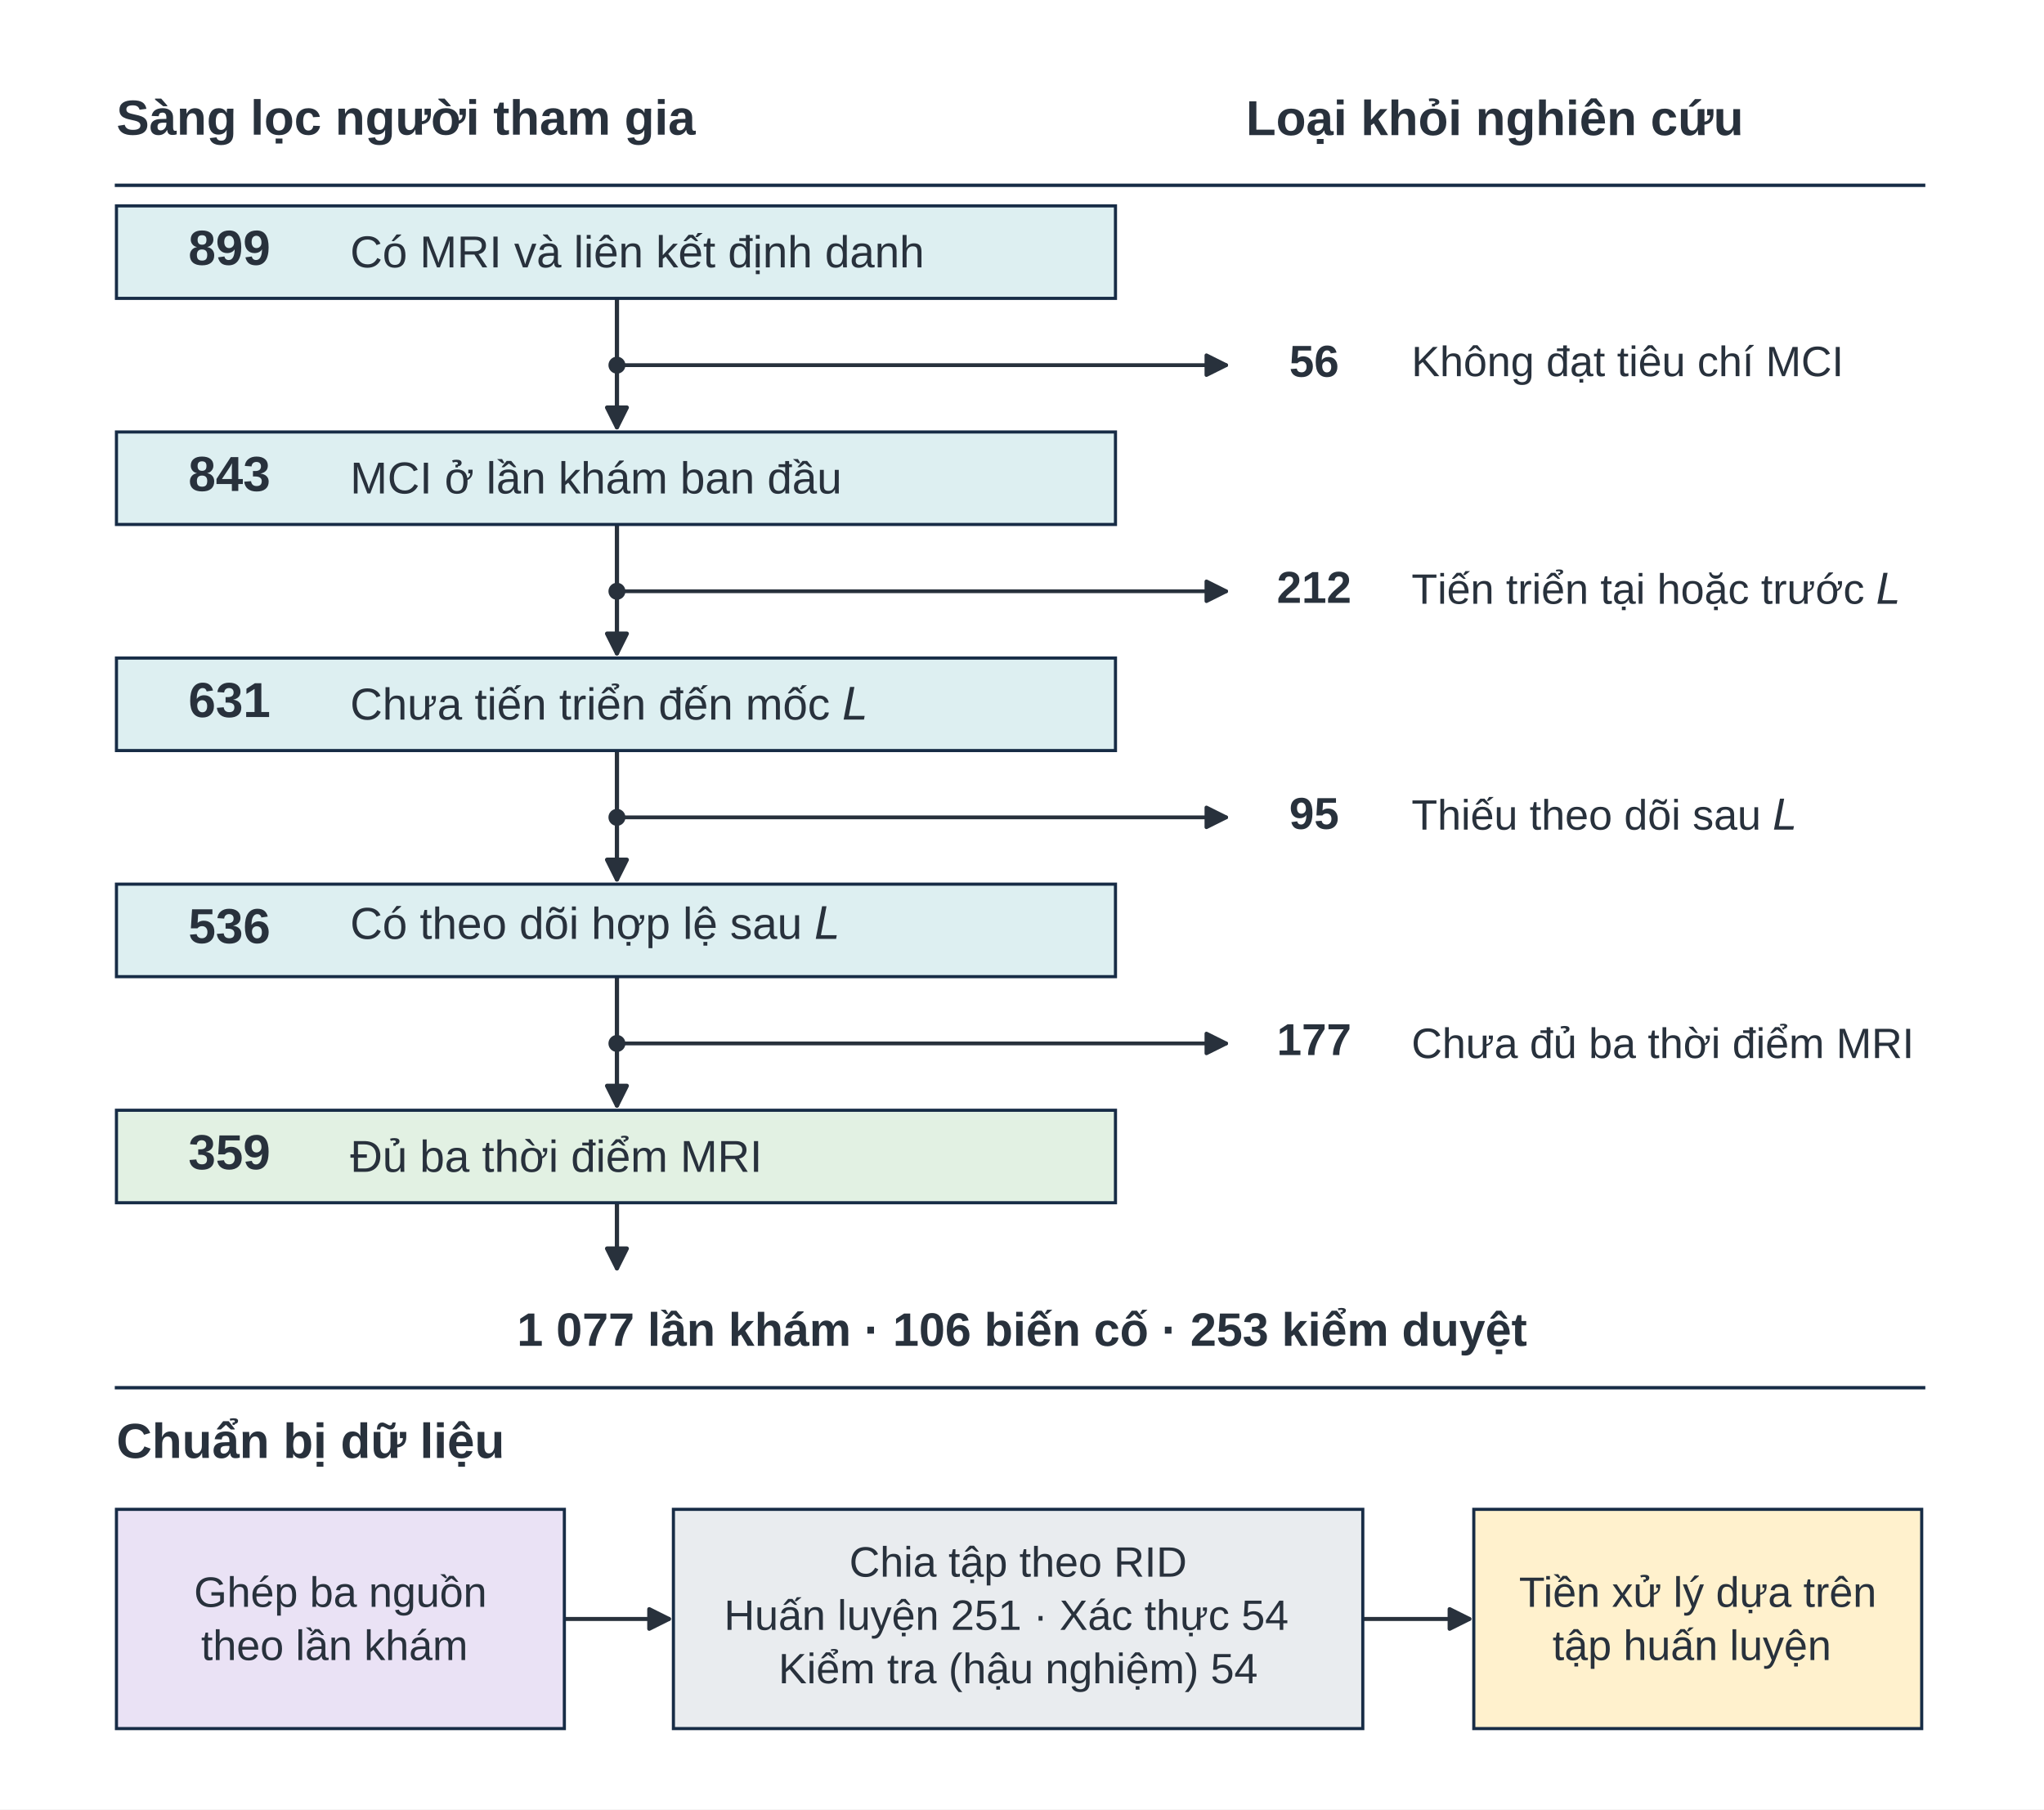
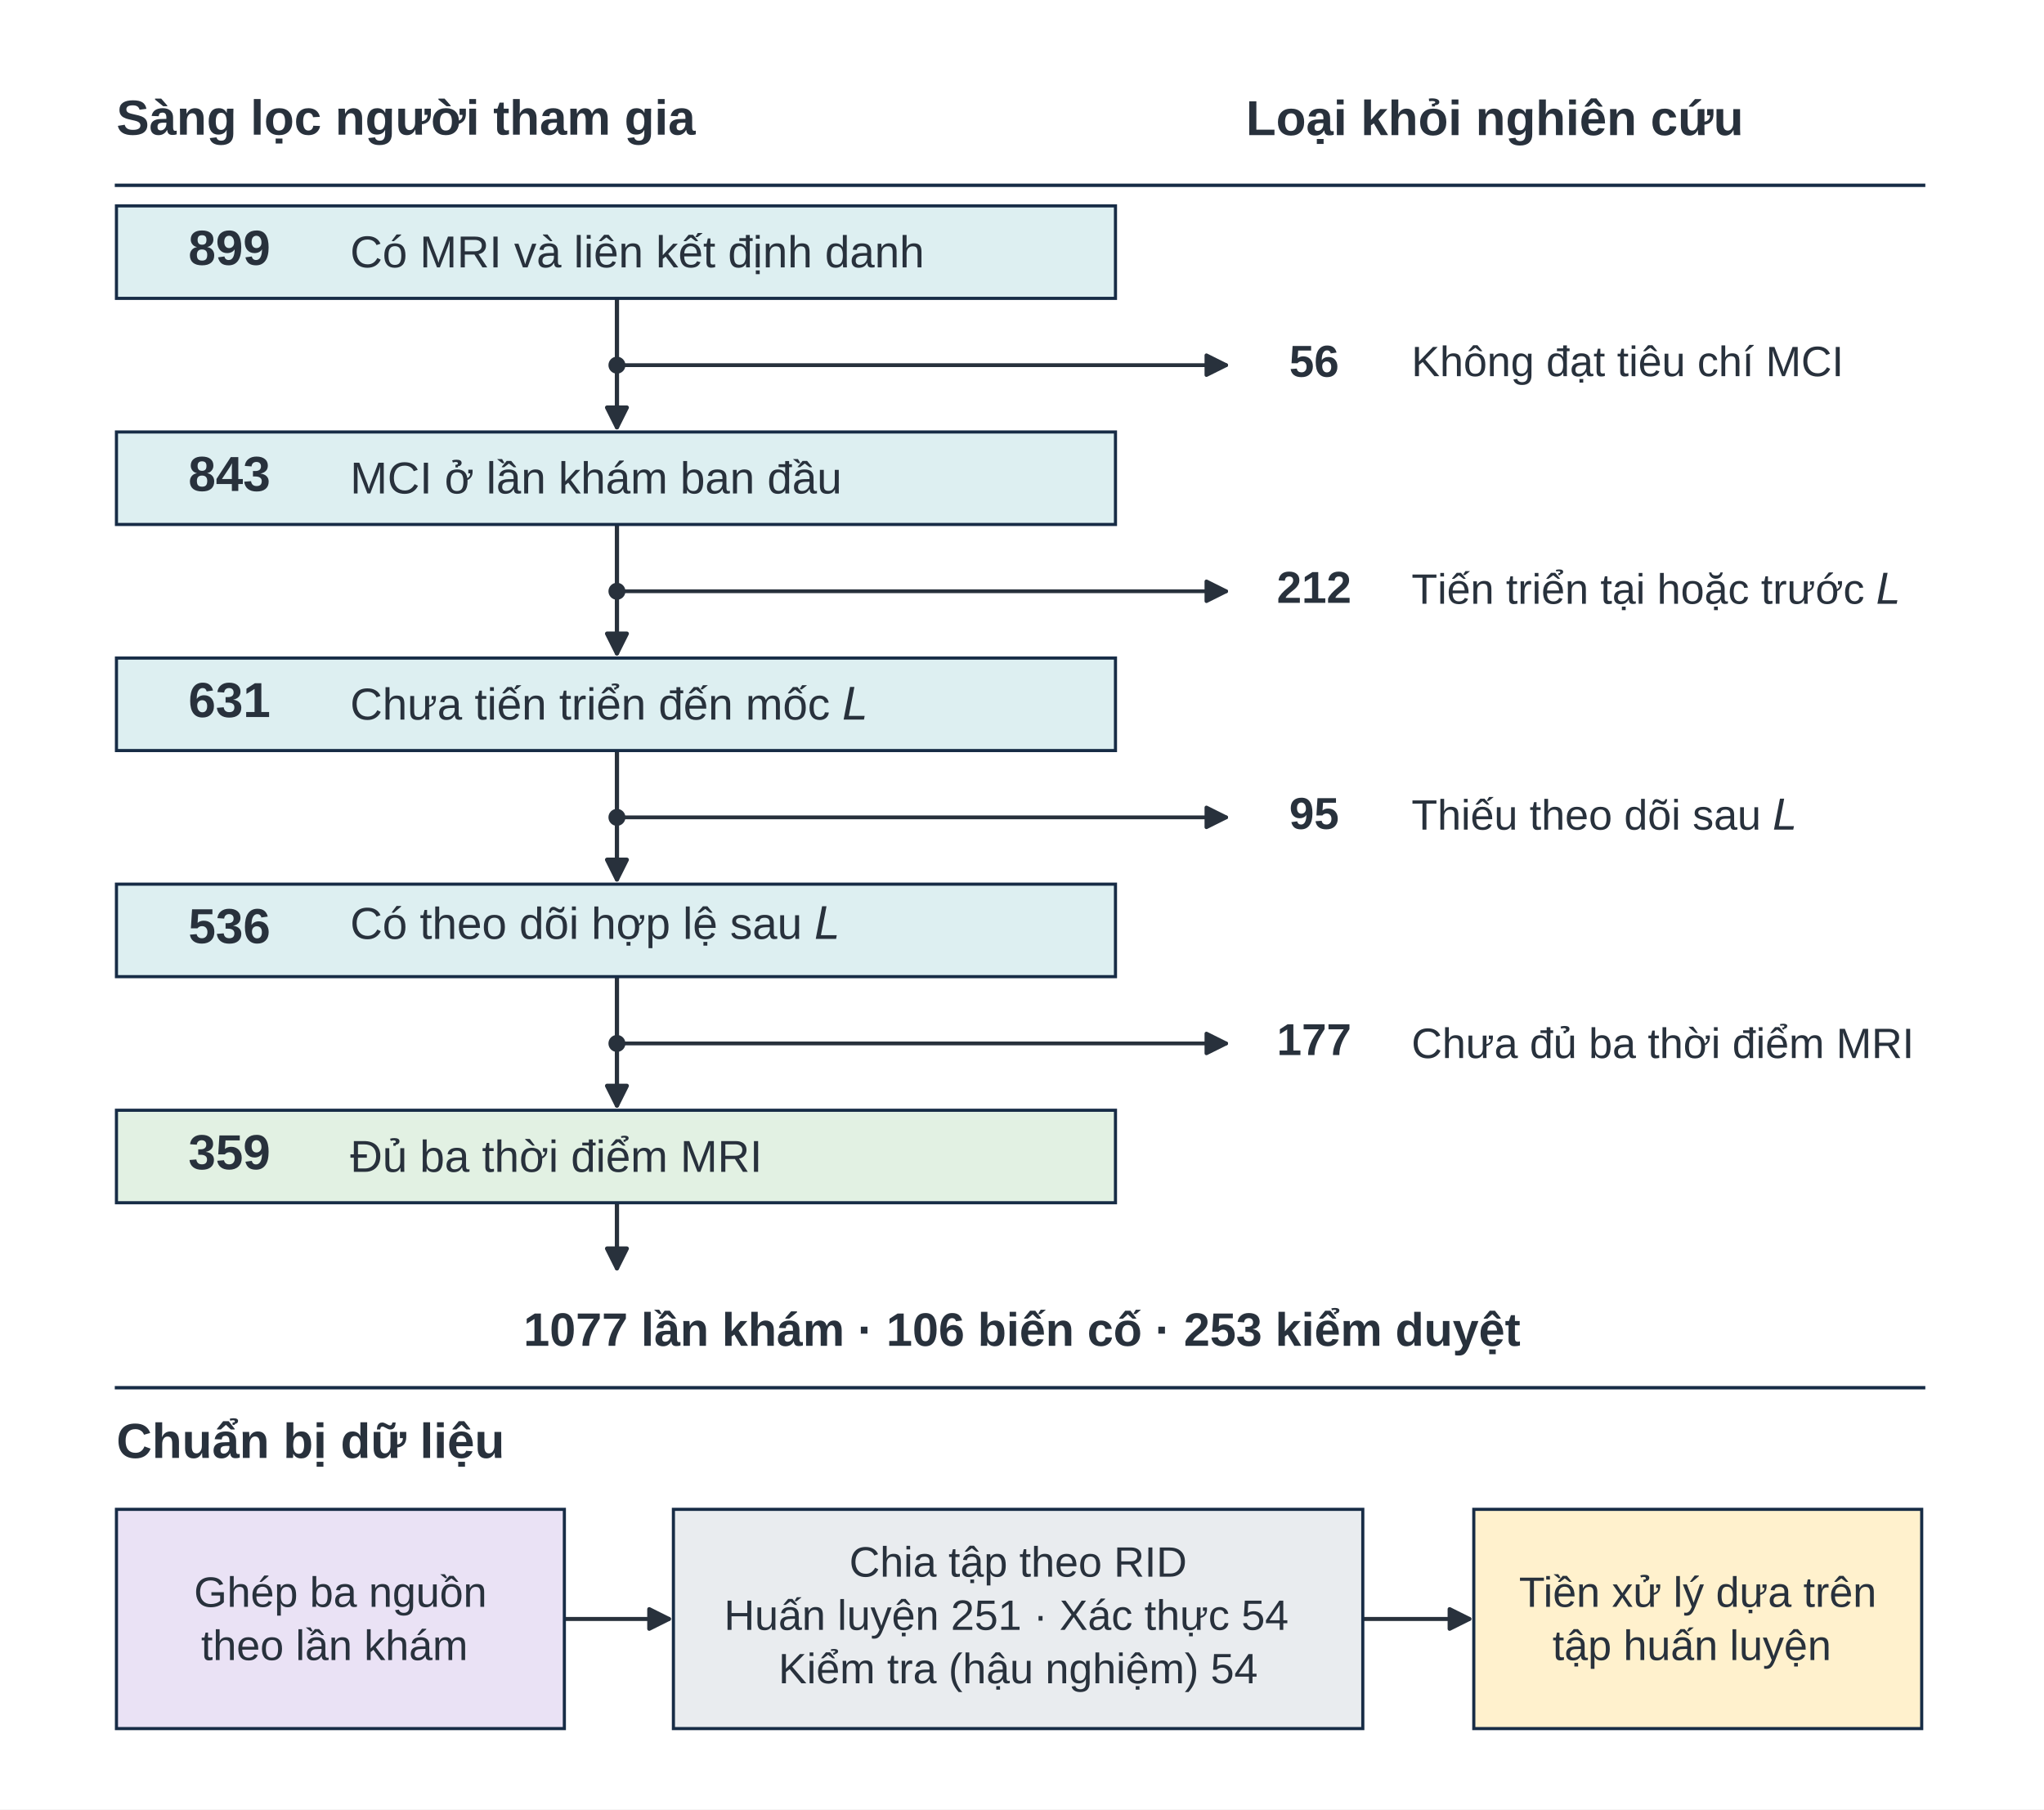
<svg xmlns="http://www.w3.org/2000/svg" xmlns:xlink="http://www.w3.org/1999/xlink" width="457.056pt" height="404.64pt" viewBox="0 0 457.056 404.64" version="1.1">
  <defs>
    <style type="text/css">*{stroke-linejoin: round; stroke-linecap: butt}</style>
  </defs>
  <g id="figure_1">
    <g id="patch_1">
      <path d="M 0 404.64  L 457.056 404.64  L 457.056 0  L 0 0  z " style="fill: #ffffff" />
    </g>
    <g id="axes_1">
      <g id="line2d_1">
        <path d="M 26.041 41.443  L 430.144 41.443  " style="fill: none; stroke: #172c46; stroke-width: 0.75; stroke-linecap: square" />
      </g>
      <g id="patch_2">
        <path d="M 137.953 66.724  Q 137.953 81.662 137.953 95.539  " style="fill: none; stroke: #28313c; stroke-width: 0.95; stroke-linecap: round" />
        <path d="M 140.153 91.139  L 137.953 95.539  L 135.753 91.139  z " style="fill: #28313c; stroke: #28313c; stroke-width: 0.95; stroke-linecap: round" />
      </g>
      <g id="patch_3">
        <path d="M 137.953 81.662  Q 206.537 81.662 274.171 81.662  " style="fill: none; stroke: #28313c; stroke-width: 0.85; stroke-linecap: round" />
        <path d="M 269.771 79.462  L 274.171 81.662  L 269.771 83.862  z " style="fill: #28313c; stroke: #28313c; stroke-width: 0.85; stroke-linecap: round" />
      </g>
      <g id="patch_4">
        <path d="M 137.953 117.285  Q 137.953 132.224 137.953 146.1  " style="fill: none; stroke: #28313c; stroke-width: 0.95; stroke-linecap: round" />
        <path d="M 140.153 141.7  L 137.953 146.1  L 135.753 141.7  z " style="fill: #28313c; stroke: #28313c; stroke-width: 0.95; stroke-linecap: round" />
      </g>
      <g id="patch_5">
        <path d="M 137.953 132.224  Q 206.537 132.224 274.171 132.224  " style="fill: none; stroke: #28313c; stroke-width: 0.85; stroke-linecap: round" />
        <path d="M 269.771 130.024  L 274.171 132.224  L 269.771 134.424  z " style="fill: #28313c; stroke: #28313c; stroke-width: 0.85; stroke-linecap: round" />
      </g>
      <g id="patch_6">
        <path d="M 137.953 167.846  Q 137.953 182.785 137.953 196.661  " style="fill: none; stroke: #28313c; stroke-width: 0.95; stroke-linecap: round" />
        <path d="M 140.153 192.261  L 137.953 196.661  L 135.753 192.261  z " style="fill: #28313c; stroke: #28313c; stroke-width: 0.95; stroke-linecap: round" />
      </g>
      <g id="patch_7">
        <path d="M 137.953 182.785  Q 206.537 182.785 274.171 182.785  " style="fill: none; stroke: #28313c; stroke-width: 0.85; stroke-linecap: round" />
        <path d="M 269.771 180.585  L 274.171 182.785  L 269.771 184.985  z " style="fill: #28313c; stroke: #28313c; stroke-width: 0.85; stroke-linecap: round" />
      </g>
      <g id="patch_8">
        <path d="M 137.953 218.408  Q 137.953 233.346 137.953 247.223  " style="fill: none; stroke: #28313c; stroke-width: 0.95; stroke-linecap: round" />
        <path d="M 140.153 242.823  L 137.953 247.223  L 135.753 242.823  z " style="fill: #28313c; stroke: #28313c; stroke-width: 0.95; stroke-linecap: round" />
      </g>
      <g id="patch_9">
        <path d="M 137.953 233.346  Q 206.537 233.346 274.171 233.346  " style="fill: none; stroke: #28313c; stroke-width: 0.85; stroke-linecap: round" />
        <path d="M 269.771 231.146  L 274.171 233.346  L 269.771 235.546  z " style="fill: #28313c; stroke: #28313c; stroke-width: 0.85; stroke-linecap: round" />
      </g>
      <g id="patch_10">
        <path d="M 137.953 268.969  Q 137.953 276.821 137.953 283.611  " style="fill: none; stroke: #28313c; stroke-width: 0.95; stroke-linecap: round" />
        <path d="M 140.153 279.211  L 137.953 283.611  L 135.753 279.211  z " style="fill: #28313c; stroke: #28313c; stroke-width: 0.95; stroke-linecap: round" />
      </g>
      <g id="line2d_2">
        <path d="M 26.041 310.337  L 430.144 310.337  " style="fill: none; stroke: #172c46; stroke-width: 0.75; stroke-linecap: square" />
      </g>
      <g id="patch_11">
        <path d="M 126.196 362.048  Q 138.389 362.048 149.575 362.048  " style="fill: none; stroke: #28313c; stroke-width: 0.9; stroke-linecap: round" />
        <path d="M 145.175 359.848  L 149.575 362.048  L 145.175 364.248  z " style="fill: #28313c; stroke: #28313c; stroke-width: 0.9; stroke-linecap: round" />
      </g>
      <g id="patch_12">
        <path d="M 304.733 362.048  Q 317.143 362.048 328.548 362.048  " style="fill: none; stroke: #28313c; stroke-width: 0.9; stroke-linecap: round" />
        <path d="M 324.148 359.848  L 328.548 362.048  L 324.148 364.248  z " style="fill: #28313c; stroke: #28313c; stroke-width: 0.9; stroke-linecap: round" />
      </g>
      <g id="patch_13">
-         <path d="M 26.041 66.724  L 249.43 66.724  L 249.43 46.04  L 26.041 46.04  z " clip-path="url(#p65db367f7f)" style="fill: #ddeff1; stroke: #172c46; stroke-width: 0.7; stroke-linejoin: miter" />
+         <path d="M 26.041 66.724  L 249.43 66.724  L 249.43 46.04  L 26.041 46.04  z " clip-path="url(#pdded4fc3f8)" style="fill: #ddeff1; stroke: #172c46; stroke-width: 0.7; stroke-linejoin: miter" />
      </g>
      <g id="patch_14">
-         <path d="M 26.041 117.285  L 249.43 117.285  L 249.43 96.601  L 26.041 96.601  z " clip-path="url(#p65db367f7f)" style="fill: #ddeff1; stroke: #172c46; stroke-width: 0.7; stroke-linejoin: miter" />
+         <path d="M 26.041 117.285  L 249.43 117.285  L 249.43 96.601  L 26.041 96.601  z " clip-path="url(#pdded4fc3f8)" style="fill: #ddeff1; stroke: #172c46; stroke-width: 0.7; stroke-linejoin: miter" />
      </g>
      <g id="patch_15">
-         <path d="M 26.041 167.846  L 249.43 167.846  L 249.43 147.162  L 26.041 147.162  z " clip-path="url(#p65db367f7f)" style="fill: #ddeff1; stroke: #172c46; stroke-width: 0.7; stroke-linejoin: miter" />
+         <path d="M 26.041 167.846  L 249.43 167.846  L 249.43 147.162  L 26.041 147.162  z " clip-path="url(#pdded4fc3f8)" style="fill: #ddeff1; stroke: #172c46; stroke-width: 0.7; stroke-linejoin: miter" />
      </g>
      <g id="patch_16">
-         <path d="M 26.041 218.408  L 249.43 218.408  L 249.43 197.724  L 26.041 197.724  z " clip-path="url(#p65db367f7f)" style="fill: #ddeff1; stroke: #172c46; stroke-width: 0.7; stroke-linejoin: miter" />
+         <path d="M 26.041 218.408  L 249.43 218.408  L 249.43 197.724  L 26.041 197.724  z " clip-path="url(#pdded4fc3f8)" style="fill: #ddeff1; stroke: #172c46; stroke-width: 0.7; stroke-linejoin: miter" />
      </g>
      <g id="patch_17">
-         <path d="M 26.041 268.969  L 249.43 268.969  L 249.43 248.285  L 26.041 248.285  z " clip-path="url(#p65db367f7f)" style="fill: #e2f1e3; stroke: #172c46; stroke-width: 0.7; stroke-linejoin: miter" />
+         <path d="M 26.041 268.969  L 249.43 268.969  L 249.43 248.285  L 26.041 248.285  z " clip-path="url(#pdded4fc3f8)" style="fill: #e2f1e3; stroke: #172c46; stroke-width: 0.7; stroke-linejoin: miter" />
      </g>
      <g id="patch_18">
-         <path d="M 26.041 386.562  L 126.196 386.562  L 126.196 337.533  L 26.041 337.533  z " clip-path="url(#p65db367f7f)" style="fill: #eae2f5; stroke: #172c46; stroke-width: 0.7; stroke-linejoin: miter" />
+         <path d="M 26.041 386.562  L 126.196 386.562  L 126.196 337.533  L 26.041 337.533  z " clip-path="url(#pdded4fc3f8)" style="fill: #eae2f5; stroke: #172c46; stroke-width: 0.7; stroke-linejoin: miter" />
      </g>
      <g id="patch_19">
-         <path d="M 150.581 386.562  L 304.733 386.562  L 304.733 337.533  L 150.581 337.533  z " clip-path="url(#p65db367f7f)" style="fill: #e9ecef; stroke: #172c46; stroke-width: 0.7; stroke-linejoin: miter" />
+         <path d="M 150.581 386.562  L 304.733 386.562  L 304.733 337.533  L 150.581 337.533  z " clip-path="url(#pdded4fc3f8)" style="fill: #e9ecef; stroke: #172c46; stroke-width: 0.7; stroke-linejoin: miter" />
      </g>
      <g id="patch_20">
-         <path d="M 329.554 386.562  L 429.709 386.562  L 429.709 337.533  L 329.554 337.533  z " clip-path="url(#p65db367f7f)" style="fill: #fff1cd; stroke: #172c46; stroke-width: 0.7; stroke-linejoin: miter" />
+         <path d="M 329.554 386.562  L 429.709 386.562  L 429.709 337.533  L 329.554 337.533  z " clip-path="url(#pdded4fc3f8)" style="fill: #fff1cd; stroke: #172c46; stroke-width: 0.7; stroke-linejoin: miter" />
      </g>
      <g id="line2d_3">
        <defs>
-           <path id="mce6afc1ad4" d="M 0 1.4  C 0.371 1.4 0.727 1.252 0.99 0.99  C 1.252 0.727 1.4 0.371 1.4 0  C 1.4 -0.371 1.252 -0.727 0.99 -0.99  C 0.727 -1.252 0.371 -1.4 0 -1.4  C -0.371 -1.4 -0.727 -1.252 -0.99 -0.99  C -1.252 -0.727 -1.4 -0.371 -1.4 0  C -1.4 0.371 -1.252 0.727 -0.99 0.99  C -0.727 1.252 -0.371 1.4 0 1.4  z " style="stroke: #28313c" />
+           <path id="mcf6ae8e1c7" d="M 0 1.4  C 0.371 1.4 0.727 1.252 0.99 0.99  C 1.252 0.727 1.4 0.371 1.4 0  C 1.4 -0.371 1.252 -0.727 0.99 -0.99  C 0.727 -1.252 0.371 -1.4 0 -1.4  C -0.371 -1.4 -0.727 -1.252 -0.99 -0.99  C -1.252 -0.727 -1.4 -0.371 -1.4 0  C -1.4 0.371 -1.252 0.727 -0.99 0.99  C -0.727 1.252 -0.371 1.4 0 1.4  z " style="stroke: #28313c" />
        </defs>
-         <g clip-path="url(#p65db367f7f)">
-           <use xlink:href="#mce6afc1ad4" x="137.953" y="81.662" style="fill: #28313c; stroke: #28313c" />
+         <g clip-path="url(#pdded4fc3f8)">
+           <use xlink:href="#mcf6ae8e1c7" x="137.953" y="81.662" style="fill: #28313c; stroke: #28313c" />
        </g>
      </g>
      <g id="line2d_4">
-         <g clip-path="url(#p65db367f7f)">
-           <use xlink:href="#mce6afc1ad4" x="137.953" y="132.224" style="fill: #28313c; stroke: #28313c" />
+         <g clip-path="url(#pdded4fc3f8)">
+           <use xlink:href="#mcf6ae8e1c7" x="137.953" y="132.224" style="fill: #28313c; stroke: #28313c" />
        </g>
      </g>
      <g id="line2d_5">
-         <g clip-path="url(#p65db367f7f)">
-           <use xlink:href="#mce6afc1ad4" x="137.953" y="182.785" style="fill: #28313c; stroke: #28313c" />
+         <g clip-path="url(#pdded4fc3f8)">
+           <use xlink:href="#mcf6ae8e1c7" x="137.953" y="182.785" style="fill: #28313c; stroke: #28313c" />
        </g>
      </g>
      <g id="line2d_6">
-         <g clip-path="url(#p65db367f7f)">
-           <use xlink:href="#mce6afc1ad4" x="137.953" y="233.346" style="fill: #28313c; stroke: #28313c" />
+         <g clip-path="url(#pdded4fc3f8)">
+           <use xlink:href="#mcf6ae8e1c7" x="137.953" y="233.346" style="fill: #28313c; stroke: #28313c" />
        </g>
      </g>
      <g id="text_1">
        <text style="font-weight: 700; font-size: 11px; font-family: 'Arial', 'DejaVu Sans'; text-anchor: start; fill: #28313c" x="26.041" y="30.117" transform="rotate(-0 26.04096 30.11729)">Sàng lọc người tham gia</text>
      </g>
      <g id="text_2">
        <text style="font-weight: 700; font-size: 11px; font-family: 'Arial', 'DejaVu Sans'; text-anchor: start; fill: #28313c" x="278.605" y="30.214" transform="rotate(-0 278.6054 30.21408)">Loại khỏi nghiên cứu</text>
      </g>
      <g id="text_3">
        <text style="font-weight: 700; font-size: 11px; font-family: 'Arial', 'DejaVu Sans'; text-anchor: middle; fill: #28313c" x="51.297" y="59.228" transform="rotate(-0 51.29741 59.22844)">899</text>
      </g>
      <g id="text_4">
        <text style="font-size: 10px; font-family: 'Arial', 'DejaVu Sans'; text-anchor: start; fill: #28313c" x="78.296" y="59.79" transform="rotate(-0 78.29568 59.78967)">Có MRI và liên kết định danh</text>
      </g>
      <g id="text_5">
        <text style="font-weight: 700; font-size: 10px; font-family: 'Arial', 'DejaVu Sans'; text-anchor: middle; fill: #28313c" x="293.846" y="84.25" transform="rotate(-0 293.8464 84.25029)">56</text>
      </g>
      <g id="text_6">
        <text style="font-size: 9.5px; font-family: 'Arial', 'DejaVu Sans'; text-anchor: start; fill: #28313c" x="315.619" y="84.121" transform="rotate(-0 315.6192 84.1208)">Không đạt tiêu chí MCI</text>
      </g>
      <g id="text_7">
        <text style="font-weight: 700; font-size: 11px; font-family: 'Arial', 'DejaVu Sans'; text-anchor: middle; fill: #28313c" x="51.297" y="109.79" transform="rotate(-0 51.29741 109.7897)">843</text>
      </g>
      <g id="text_8">
        <text style="font-size: 10px; font-family: 'Arial', 'DejaVu Sans'; text-anchor: start; fill: #28313c" x="78.296" y="110.351" transform="rotate(-0 78.29568 110.3509)">MCI ở lần khám ban đầu</text>
      </g>
      <g id="text_9">
        <text style="font-weight: 700; font-size: 10px; font-family: 'Arial', 'DejaVu Sans'; text-anchor: middle; fill: #28313c" x="293.846" y="134.812" transform="rotate(-0 293.8464 134.8116)">212</text>
      </g>
      <g id="text_10">
        <g style="fill: #28313c" transform="translate(315.6192 135.499)">
          <text>
            <tspan x="0" y="-0.484" style="font-size: 9.5px; font-family: 'Arial'; fill: #28313c">T</tspan>
            <tspan x="5.803" y="-0.484" style="font-size: 9.5px; font-family: 'Arial'; fill: #28313c">i</tspan>
            <tspan x="7.914" y="-0.484" style="font-size: 9.5px; font-family: 'Arial'; fill: #28313c">ế</tspan>
            <tspan x="13.197" y="-0.484" style="font-size: 9.5px; font-family: 'Arial'; fill: #28313c">n</tspan>
            <tspan x="18.48" y="-0.484" style="font-size: 9.5px; font-family: 'Arial'; fill: #28313c"> </tspan>
            <tspan x="21.12" y="-0.484" style="font-size: 9.5px; font-family: 'Arial'; fill: #28313c">t</tspan>
            <tspan x="23.759" y="-0.484" style="font-size: 9.5px; font-family: 'Arial'; fill: #28313c">r</tspan>
            <tspan x="26.923" y="-0.484" style="font-size: 9.5px; font-family: 'Arial'; fill: #28313c">i</tspan>
            <tspan x="29.033" y="-0.484" style="font-size: 9.5px; font-family: 'Arial'; fill: #28313c">ể</tspan>
            <tspan x="34.317" y="-0.484" style="font-size: 9.5px; font-family: 'Arial'; fill: #28313c">n</tspan>
            <tspan x="39.6" y="-0.484" style="font-size: 9.5px; font-family: 'Arial'; fill: #28313c"> </tspan>
            <tspan x="42.24" y="-0.484" style="font-size: 9.5px; font-family: 'Arial'; fill: #28313c">t</tspan>
            <tspan x="44.879" y="-0.484" style="font-size: 9.5px; font-family: 'Arial'; fill: #28313c">ạ</tspan>
            <tspan x="50.163" y="-0.484" style="font-size: 9.5px; font-family: 'Arial'; fill: #28313c">i</tspan>
            <tspan x="52.273" y="-0.484" style="font-size: 9.5px; font-family: 'Arial'; fill: #28313c"> </tspan>
            <tspan x="54.913" y="-0.484" style="font-size: 9.5px; font-family: 'Arial'; fill: #28313c">h</tspan>
            <tspan x="60.196" y="-0.484" style="font-size: 9.5px; font-family: 'Arial'; fill: #28313c">o</tspan>
            <tspan x="65.479" y="-0.484" style="font-size: 9.5px; font-family: 'Arial'; fill: #28313c">ặ</tspan>
            <tspan x="70.763" y="-0.484" style="font-size: 9.5px; font-family: 'Arial'; fill: #28313c">c</tspan>
            <tspan x="75.513" y="-0.484" style="font-size: 9.5px; font-family: 'Arial'; fill: #28313c"> </tspan>
            <tspan x="78.152" y="-0.484" style="font-size: 9.5px; font-family: 'Arial'; fill: #28313c">t</tspan>
            <tspan x="80.792" y="-0.484" style="font-size: 9.5px; font-family: 'Arial'; fill: #28313c">r</tspan>
            <tspan x="83.955" y="-0.484" style="font-size: 9.5px; font-family: 'Arial'; fill: #28313c">ư</tspan>
            <tspan x="90.315" y="-0.484" style="font-size: 9.5px; font-family: 'Arial'; fill: #28313c">ớ</tspan>
            <tspan x="96.545" y="-0.484" style="font-size: 9.5px; font-family: 'Arial'; fill: #28313c">c</tspan>
            <tspan x="101.295" y="-0.484" style="font-size: 9.5px; font-family: 'Arial'; fill: #28313c"> </tspan>
            <tspan x="103.934" y="-0.484" style="font-style: oblique; font-size: 9.5px; font-family: 'DejaVu Sans'; fill: #28313c">L</tspan>
          </text>
        </g>
      </g>
      <g id="text_11">
        <text style="font-weight: 700; font-size: 11px; font-family: 'Arial', 'DejaVu Sans'; text-anchor: middle; fill: #28313c" x="51.297" y="160.351" transform="rotate(-0 51.29741 160.351)">631</text>
      </g>
      <g id="text_12">
        <g style="fill: #28313c" transform="translate(78.29568 160.9521)">
          <text>
            <tspan x="0" y="-0.031" style="font-size: 10px; font-family: 'Arial'; fill: #28313c">C</tspan>
            <tspan x="7.222" y="-0.031" style="font-size: 10px; font-family: 'Arial'; fill: #28313c">h</tspan>
            <tspan x="12.783" y="-0.031" style="font-size: 10px; font-family: 'Arial'; fill: #28313c">ư</tspan>
            <tspan x="19.478" y="-0.031" style="font-size: 10px; font-family: 'Arial'; fill: #28313c">a</tspan>
            <tspan x="25.039" y="-0.031" style="font-size: 10px; font-family: 'Arial'; fill: #28313c"> </tspan>
            <tspan x="27.817" y="-0.031" style="font-size: 10px; font-family: 'Arial'; fill: #28313c">t</tspan>
            <tspan x="30.596" y="-0.031" style="font-size: 10px; font-family: 'Arial'; fill: #28313c">i</tspan>
            <tspan x="32.817" y="-0.031" style="font-size: 10px; font-family: 'Arial'; fill: #28313c">ế</tspan>
            <tspan x="38.379" y="-0.031" style="font-size: 10px; font-family: 'Arial'; fill: #28313c">n</tspan>
            <tspan x="43.94" y="-0.031" style="font-size: 10px; font-family: 'Arial'; fill: #28313c"> </tspan>
            <tspan x="46.719" y="-0.031" style="font-size: 10px; font-family: 'Arial'; fill: #28313c">t</tspan>
            <tspan x="49.497" y="-0.031" style="font-size: 10px; font-family: 'Arial'; fill: #28313c">r</tspan>
            <tspan x="52.827" y="-0.031" style="font-size: 10px; font-family: 'Arial'; fill: #28313c">i</tspan>
            <tspan x="55.049" y="-0.031" style="font-size: 10px; font-family: 'Arial'; fill: #28313c">ể</tspan>
            <tspan x="60.61" y="-0.031" style="font-size: 10px; font-family: 'Arial'; fill: #28313c">n</tspan>
            <tspan x="66.172" y="-0.031" style="font-size: 10px; font-family: 'Arial'; fill: #28313c"> </tspan>
            <tspan x="68.95" y="-0.031" style="font-size: 10px; font-family: 'Arial'; fill: #28313c">đ</tspan>
            <tspan x="74.512" y="-0.031" style="font-size: 10px; font-family: 'Arial'; fill: #28313c">ế</tspan>
            <tspan x="80.073" y="-0.031" style="font-size: 10px; font-family: 'Arial'; fill: #28313c">n</tspan>
            <tspan x="85.635" y="-0.031" style="font-size: 10px; font-family: 'Arial'; fill: #28313c"> </tspan>
            <tspan x="88.413" y="-0.031" style="font-size: 10px; font-family: 'Arial'; fill: #28313c">m</tspan>
            <tspan x="96.743" y="-0.031" style="font-size: 10px; font-family: 'Arial'; fill: #28313c">ố</tspan>
            <tspan x="102.305" y="-0.031" style="font-size: 10px; font-family: 'Arial'; fill: #28313c">c</tspan>
            <tspan x="107.305" y="-0.031" style="font-size: 10px; font-family: 'Arial'; fill: #28313c"> </tspan>
            <tspan x="110.083" y="-0.031" style="font-style: oblique; font-size: 10px; font-family: 'DejaVu Sans'; fill: #28313c">L</tspan>
          </text>
        </g>
      </g>
      <g id="text_13">
        <text style="font-weight: 700; font-size: 10px; font-family: 'Arial', 'DejaVu Sans'; text-anchor: middle; fill: #28313c" x="293.846" y="185.373" transform="rotate(-0 293.8464 185.3729)">95</text>
      </g>
      <g id="text_14">
        <g style="fill: #28313c" transform="translate(315.6192 186.0603)">
          <text>
            <tspan x="0" y="-0.531" style="font-size: 9.5px; font-family: 'Arial'; fill: #28313c">T</tspan>
            <tspan x="5.803" y="-0.531" style="font-size: 9.5px; font-family: 'Arial'; fill: #28313c">h</tspan>
            <tspan x="11.086" y="-0.531" style="font-size: 9.5px; font-family: 'Arial'; fill: #28313c">i</tspan>
            <tspan x="13.197" y="-0.531" style="font-size: 9.5px; font-family: 'Arial'; fill: #28313c">ế</tspan>
            <tspan x="18.48" y="-0.531" style="font-size: 9.5px; font-family: 'Arial'; fill: #28313c">u</tspan>
            <tspan x="23.764" y="-0.531" style="font-size: 9.5px; font-family: 'Arial'; fill: #28313c"> </tspan>
            <tspan x="26.403" y="-0.531" style="font-size: 9.5px; font-family: 'Arial'; fill: #28313c">t</tspan>
            <tspan x="29.043" y="-0.531" style="font-size: 9.5px; font-family: 'Arial'; fill: #28313c">h</tspan>
            <tspan x="34.326" y="-0.531" style="font-size: 9.5px; font-family: 'Arial'; fill: #28313c">e</tspan>
            <tspan x="39.61" y="-0.531" style="font-size: 9.5px; font-family: 'Arial'; fill: #28313c">o</tspan>
            <tspan x="44.893" y="-0.531" style="font-size: 9.5px; font-family: 'Arial'; fill: #28313c"> </tspan>
            <tspan x="47.532" y="-0.531" style="font-size: 9.5px; font-family: 'Arial'; fill: #28313c">d</tspan>
            <tspan x="52.816" y="-0.531" style="font-size: 9.5px; font-family: 'Arial'; fill: #28313c">õ</tspan>
            <tspan x="58.099" y="-0.531" style="font-size: 9.5px; font-family: 'Arial'; fill: #28313c">i</tspan>
            <tspan x="60.21" y="-0.531" style="font-size: 9.5px; font-family: 'Arial'; fill: #28313c"> </tspan>
            <tspan x="62.849" y="-0.531" style="font-size: 9.5px; font-family: 'Arial'; fill: #28313c">s</tspan>
            <tspan x="67.599" y="-0.531" style="font-size: 9.5px; font-family: 'Arial'; fill: #28313c">a</tspan>
            <tspan x="72.883" y="-0.531" style="font-size: 9.5px; font-family: 'Arial'; fill: #28313c">u</tspan>
            <tspan x="78.166" y="-0.531" style="font-size: 9.5px; font-family: 'Arial'; fill: #28313c"> </tspan>
            <tspan x="80.806" y="-0.531" style="font-style: oblique; font-size: 9.5px; font-family: 'DejaVu Sans'; fill: #28313c">L</tspan>
          </text>
        </g>
      </g>
      <g id="text_15">
        <text style="font-weight: 700; font-size: 11px; font-family: 'Arial', 'DejaVu Sans'; text-anchor: middle; fill: #28313c" x="51.297" y="210.912" transform="rotate(-0 51.29741 210.9123)">536</text>
      </g>
      <g id="text_16">
        <g style="fill: #28313c" transform="translate(78.29568 210.6634)">
          <text>
            <tspan x="0" y="-0.703" style="font-size: 10px; font-family: 'Arial'; fill: #28313c">C</tspan>
            <tspan x="7.222" y="-0.703" style="font-size: 10px; font-family: 'Arial'; fill: #28313c">ó</tspan>
            <tspan x="12.783" y="-0.703" style="font-size: 10px; font-family: 'Arial'; fill: #28313c"> </tspan>
            <tspan x="15.562" y="-0.703" style="font-size: 10px; font-family: 'Arial'; fill: #28313c">t</tspan>
            <tspan x="18.34" y="-0.703" style="font-size: 10px; font-family: 'Arial'; fill: #28313c">h</tspan>
            <tspan x="23.901" y="-0.703" style="font-size: 10px; font-family: 'Arial'; fill: #28313c">e</tspan>
            <tspan x="29.463" y="-0.703" style="font-size: 10px; font-family: 'Arial'; fill: #28313c">o</tspan>
            <tspan x="35.024" y="-0.703" style="font-size: 10px; font-family: 'Arial'; fill: #28313c"> </tspan>
            <tspan x="37.803" y="-0.703" style="font-size: 10px; font-family: 'Arial'; fill: #28313c">d</tspan>
            <tspan x="43.364" y="-0.703" style="font-size: 10px; font-family: 'Arial'; fill: #28313c">õ</tspan>
            <tspan x="48.926" y="-0.703" style="font-size: 10px; font-family: 'Arial'; fill: #28313c">i</tspan>
            <tspan x="51.147" y="-0.703" style="font-size: 10px; font-family: 'Arial'; fill: #28313c"> </tspan>
            <tspan x="53.926" y="-0.703" style="font-size: 10px; font-family: 'Arial'; fill: #28313c">h</tspan>
            <tspan x="59.487" y="-0.703" style="font-size: 10px; font-family: 'Arial'; fill: #28313c">ợ</tspan>
            <tspan x="66.045" y="-0.703" style="font-size: 10px; font-family: 'Arial'; fill: #28313c">p</tspan>
            <tspan x="71.606" y="-0.703" style="font-size: 10px; font-family: 'Arial'; fill: #28313c"> </tspan>
            <tspan x="74.385" y="-0.703" style="font-size: 10px; font-family: 'Arial'; fill: #28313c">l</tspan>
            <tspan x="76.606" y="-0.703" style="font-size: 10px; font-family: 'Arial'; fill: #28313c">ệ</tspan>
            <tspan x="82.168" y="-0.703" style="font-size: 10px; font-family: 'Arial'; fill: #28313c"> </tspan>
            <tspan x="84.946" y="-0.703" style="font-size: 10px; font-family: 'Arial'; fill: #28313c">s</tspan>
            <tspan x="89.946" y="-0.703" style="font-size: 10px; font-family: 'Arial'; fill: #28313c">a</tspan>
            <tspan x="95.508" y="-0.703" style="font-size: 10px; font-family: 'Arial'; fill: #28313c">u</tspan>
            <tspan x="101.069" y="-0.703" style="font-size: 10px; font-family: 'Arial'; fill: #28313c"> </tspan>
            <tspan x="103.848" y="-0.703" style="font-style: oblique; font-size: 10px; font-family: 'DejaVu Sans'; fill: #28313c">L</tspan>
          </text>
        </g>
      </g>
      <g id="text_17">
        <text style="font-weight: 700; font-size: 10px; font-family: 'Arial', 'DejaVu Sans'; text-anchor: middle; fill: #28313c" x="293.846" y="235.934" transform="rotate(-0 293.8464 235.9341)">177</text>
      </g>
      <g id="text_18">
        <text style="font-size: 9.5px; font-family: 'Arial', 'DejaVu Sans'; text-anchor: start; fill: #28313c" x="315.619" y="236.605" transform="rotate(-0 315.6192 236.6053)">Chưa đủ ba thời điểm MRI</text>
      </g>
      <g id="text_19">
        <text style="font-weight: 700; font-size: 11px; font-family: 'Arial', 'DejaVu Sans'; text-anchor: middle; fill: #28313c" x="51.297" y="261.474" transform="rotate(-0 51.29741 261.4736)">359</text>
      </g>
      <g id="text_20">
        <text style="font-size: 10px; font-family: 'Arial', 'DejaVu Sans'; text-anchor: start; fill: #28313c" x="78.296" y="262.057" transform="rotate(-0 78.29568 262.0574)">Đủ ba thời điểm MRI</text>
      </g>
      <g id="text_21">
-         <text style="font-weight: 700; font-size: 10.5px; font-family: 'Arial', 'DejaVu Sans'; text-anchor: middle; fill: #28313c" x="228.528" y="300.964" transform="rotate(-0 228.528 300.9643)">1 077 lần khám  ·  106 biến cố  ·  253 kiểm duyệt</text>
+         <text style="font-weight: 700; font-size: 10.5px; font-family: 'Arial', 'DejaVu Sans'; text-anchor: middle; fill: #28313c" x="228.528" y="300.964" transform="rotate(-0 228.528 300.9643)">1077 lần khám  ·  106 biến cố  ·  253 kiểm duyệt</text>
      </g>
      <g id="text_22">
        <text style="font-weight: 700; font-size: 11px; font-family: 'Arial', 'DejaVu Sans'; text-anchor: start; fill: #28313c" x="26.041" y="326.036" transform="rotate(-0 26.04096 326.0358)">Chuẩn bị dữ liệu</text>
      </g>
      <g id="text_23">
        <text style="font-size: 9.5px; font-family: 'Arial', 'DejaVu Sans'; fill: #28313c" transform="translate(43.37012 359.3363)">Ghép ba nguồn</text>
        <text style="font-size: 9.5px; font-family: 'Arial', 'DejaVu Sans'; fill: #28313c" transform="translate(44.96285 371.2341)"> theo lần khám</text>
      </g>
      <g id="text_24">
        <text style="font-size: 9.5px; font-family: 'Arial', 'DejaVu Sans'; fill: #28313c" transform="translate(189.9028 352.5868)">Chia tập theo RID</text>
        <text style="font-size: 9.5px; font-family: 'Arial', 'DejaVu Sans'; fill: #28313c" transform="translate(161.9015 364.4845)">Huấn luyện 251  ·  Xác thực 54</text>
        <text style="font-size: 9.5px; font-family: 'Arial', 'DejaVu Sans'; fill: #28313c" transform="translate(174.066 376.4253)">Kiểm tra (hậu nghiệm) 54</text>
      </g>
      <g id="text_25">
        <text style="font-size: 9.5px; font-family: 'Arial', 'DejaVu Sans'; fill: #28313c" transform="translate(339.6578 359.3362)">Tiền xử lý dựa trên</text>
        <text style="font-size: 9.5px; font-family: 'Arial', 'DejaVu Sans'; fill: #28313c" transform="translate(347.1494 371.234)"> tập huấn luyện</text>
      </g>
    </g>
  </g>
  <defs>
-     <clipPath id="p65db367f7f">
+     <clipPath id="pdded4fc3f8">
      <rect x="10.8" y="10.8" width="435.456" height="383.04" />
    </clipPath>
  </defs>
</svg>
